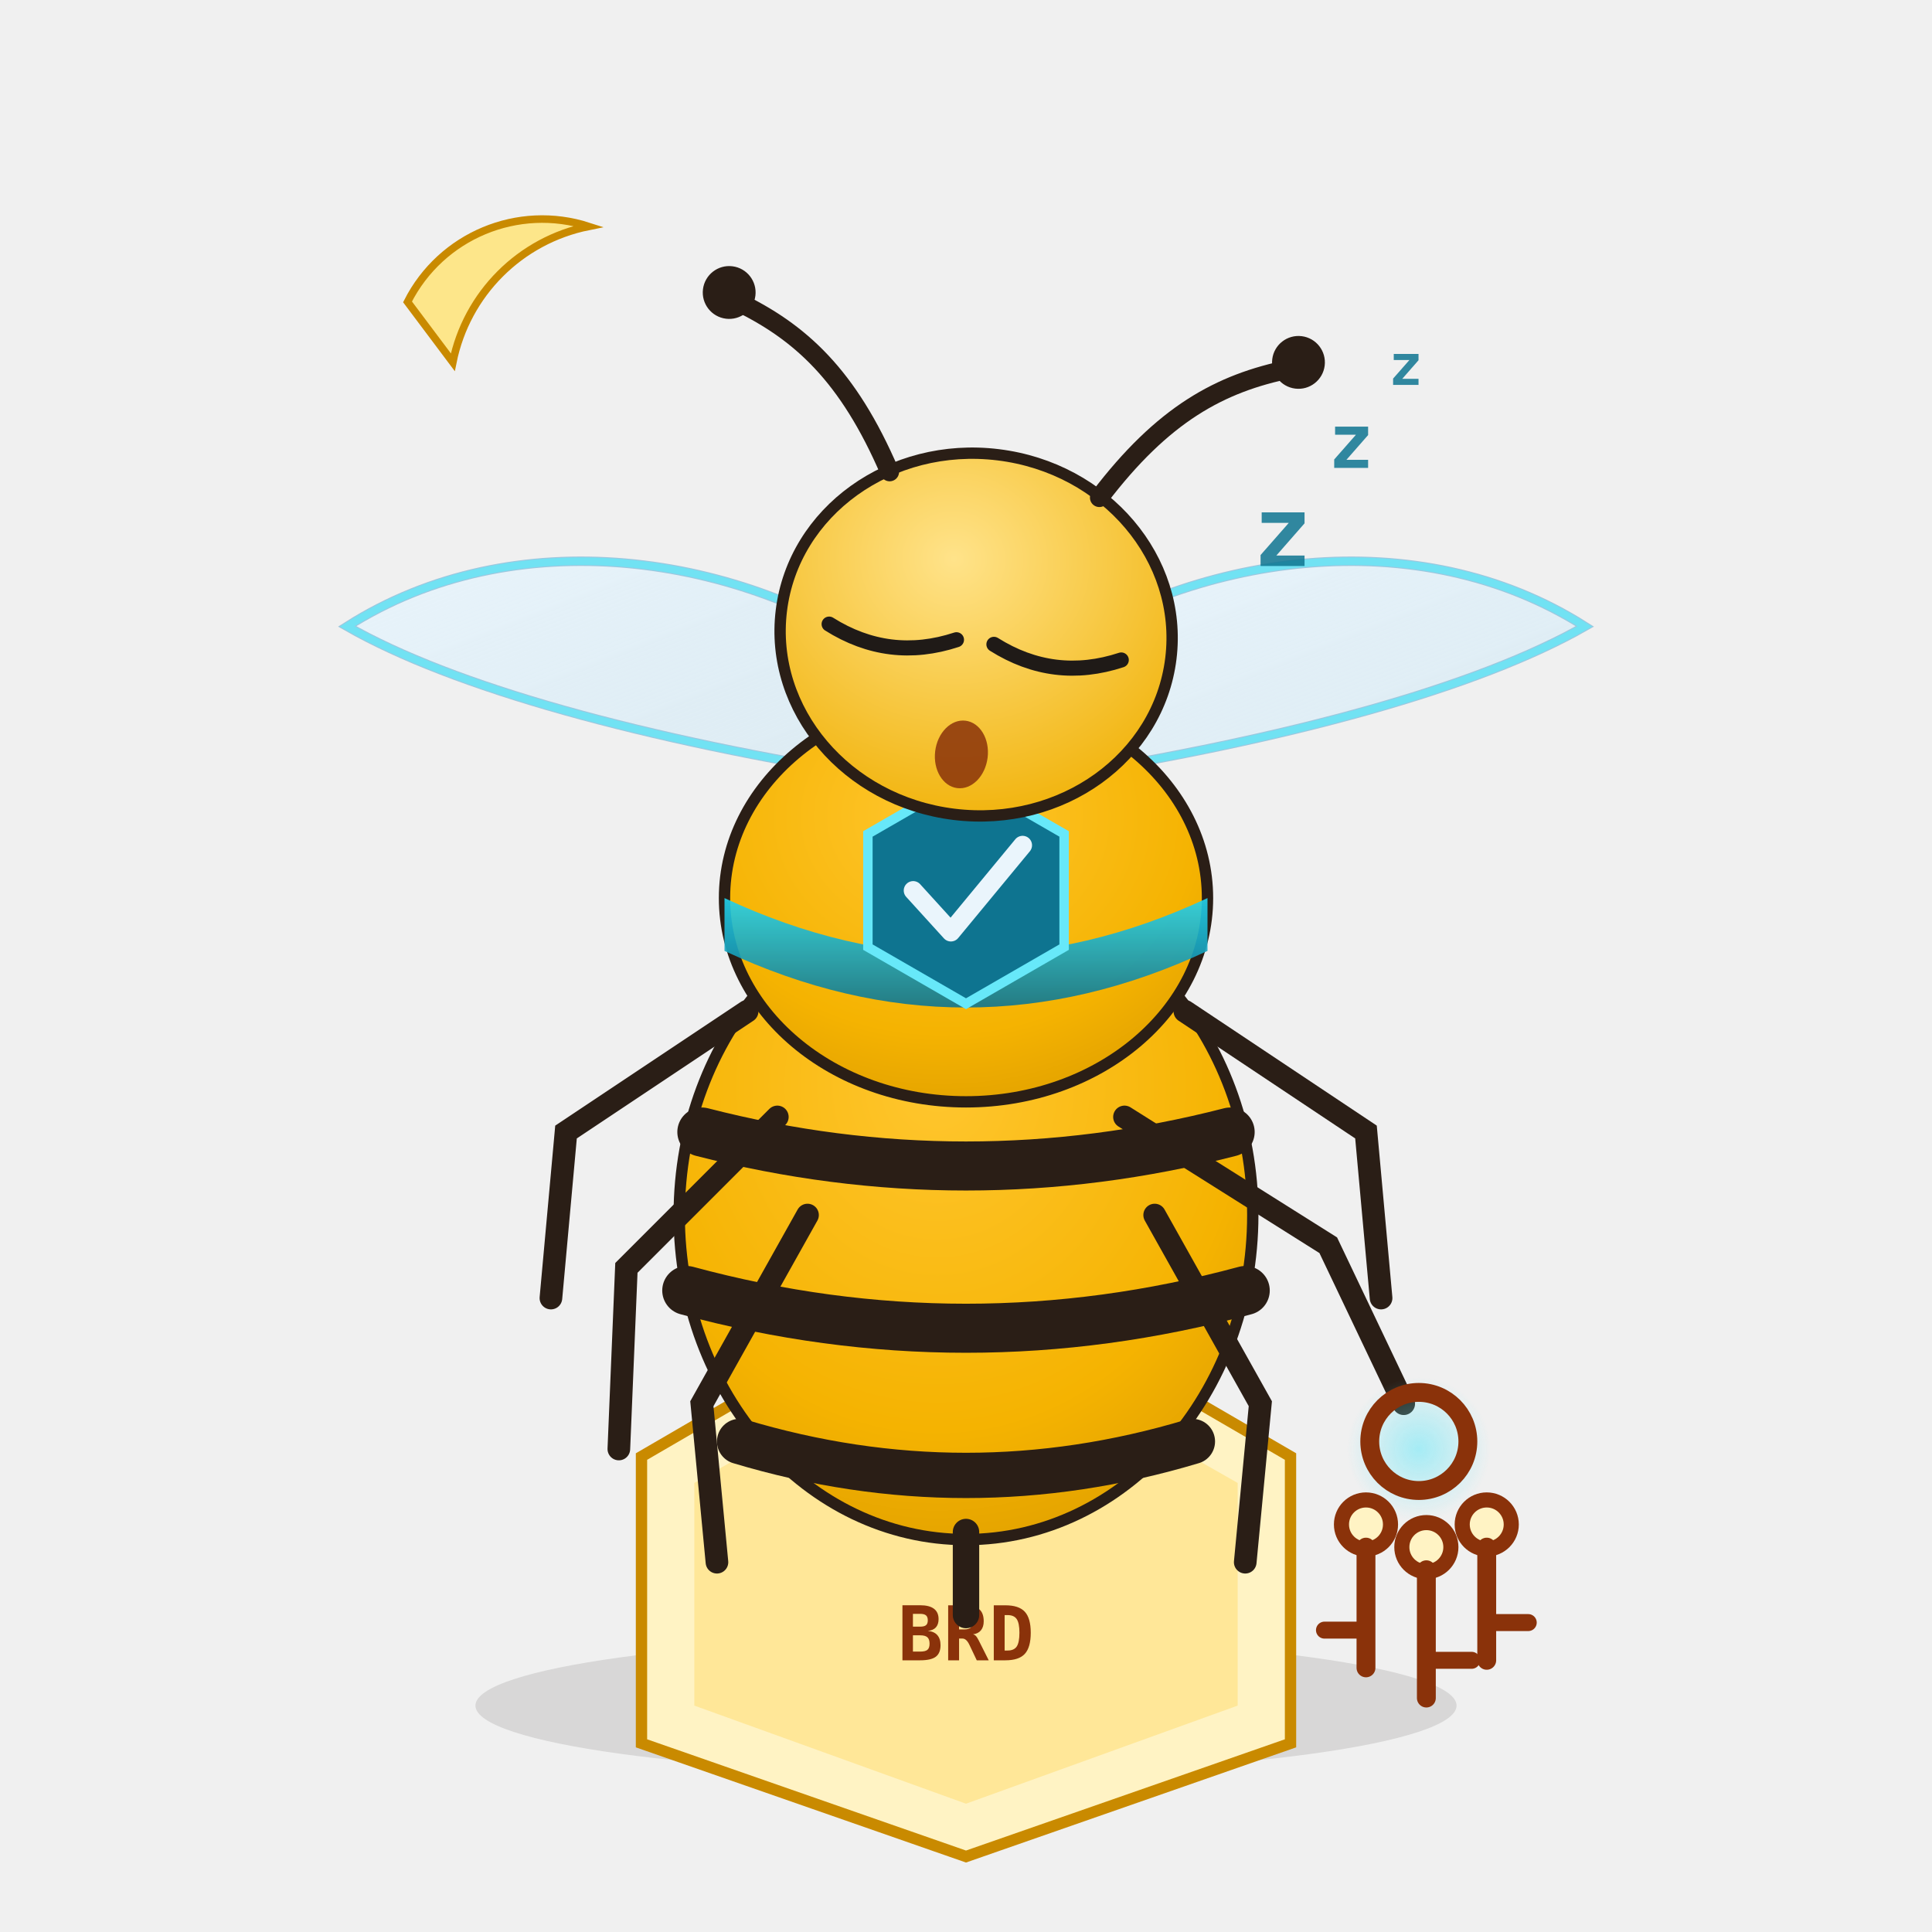
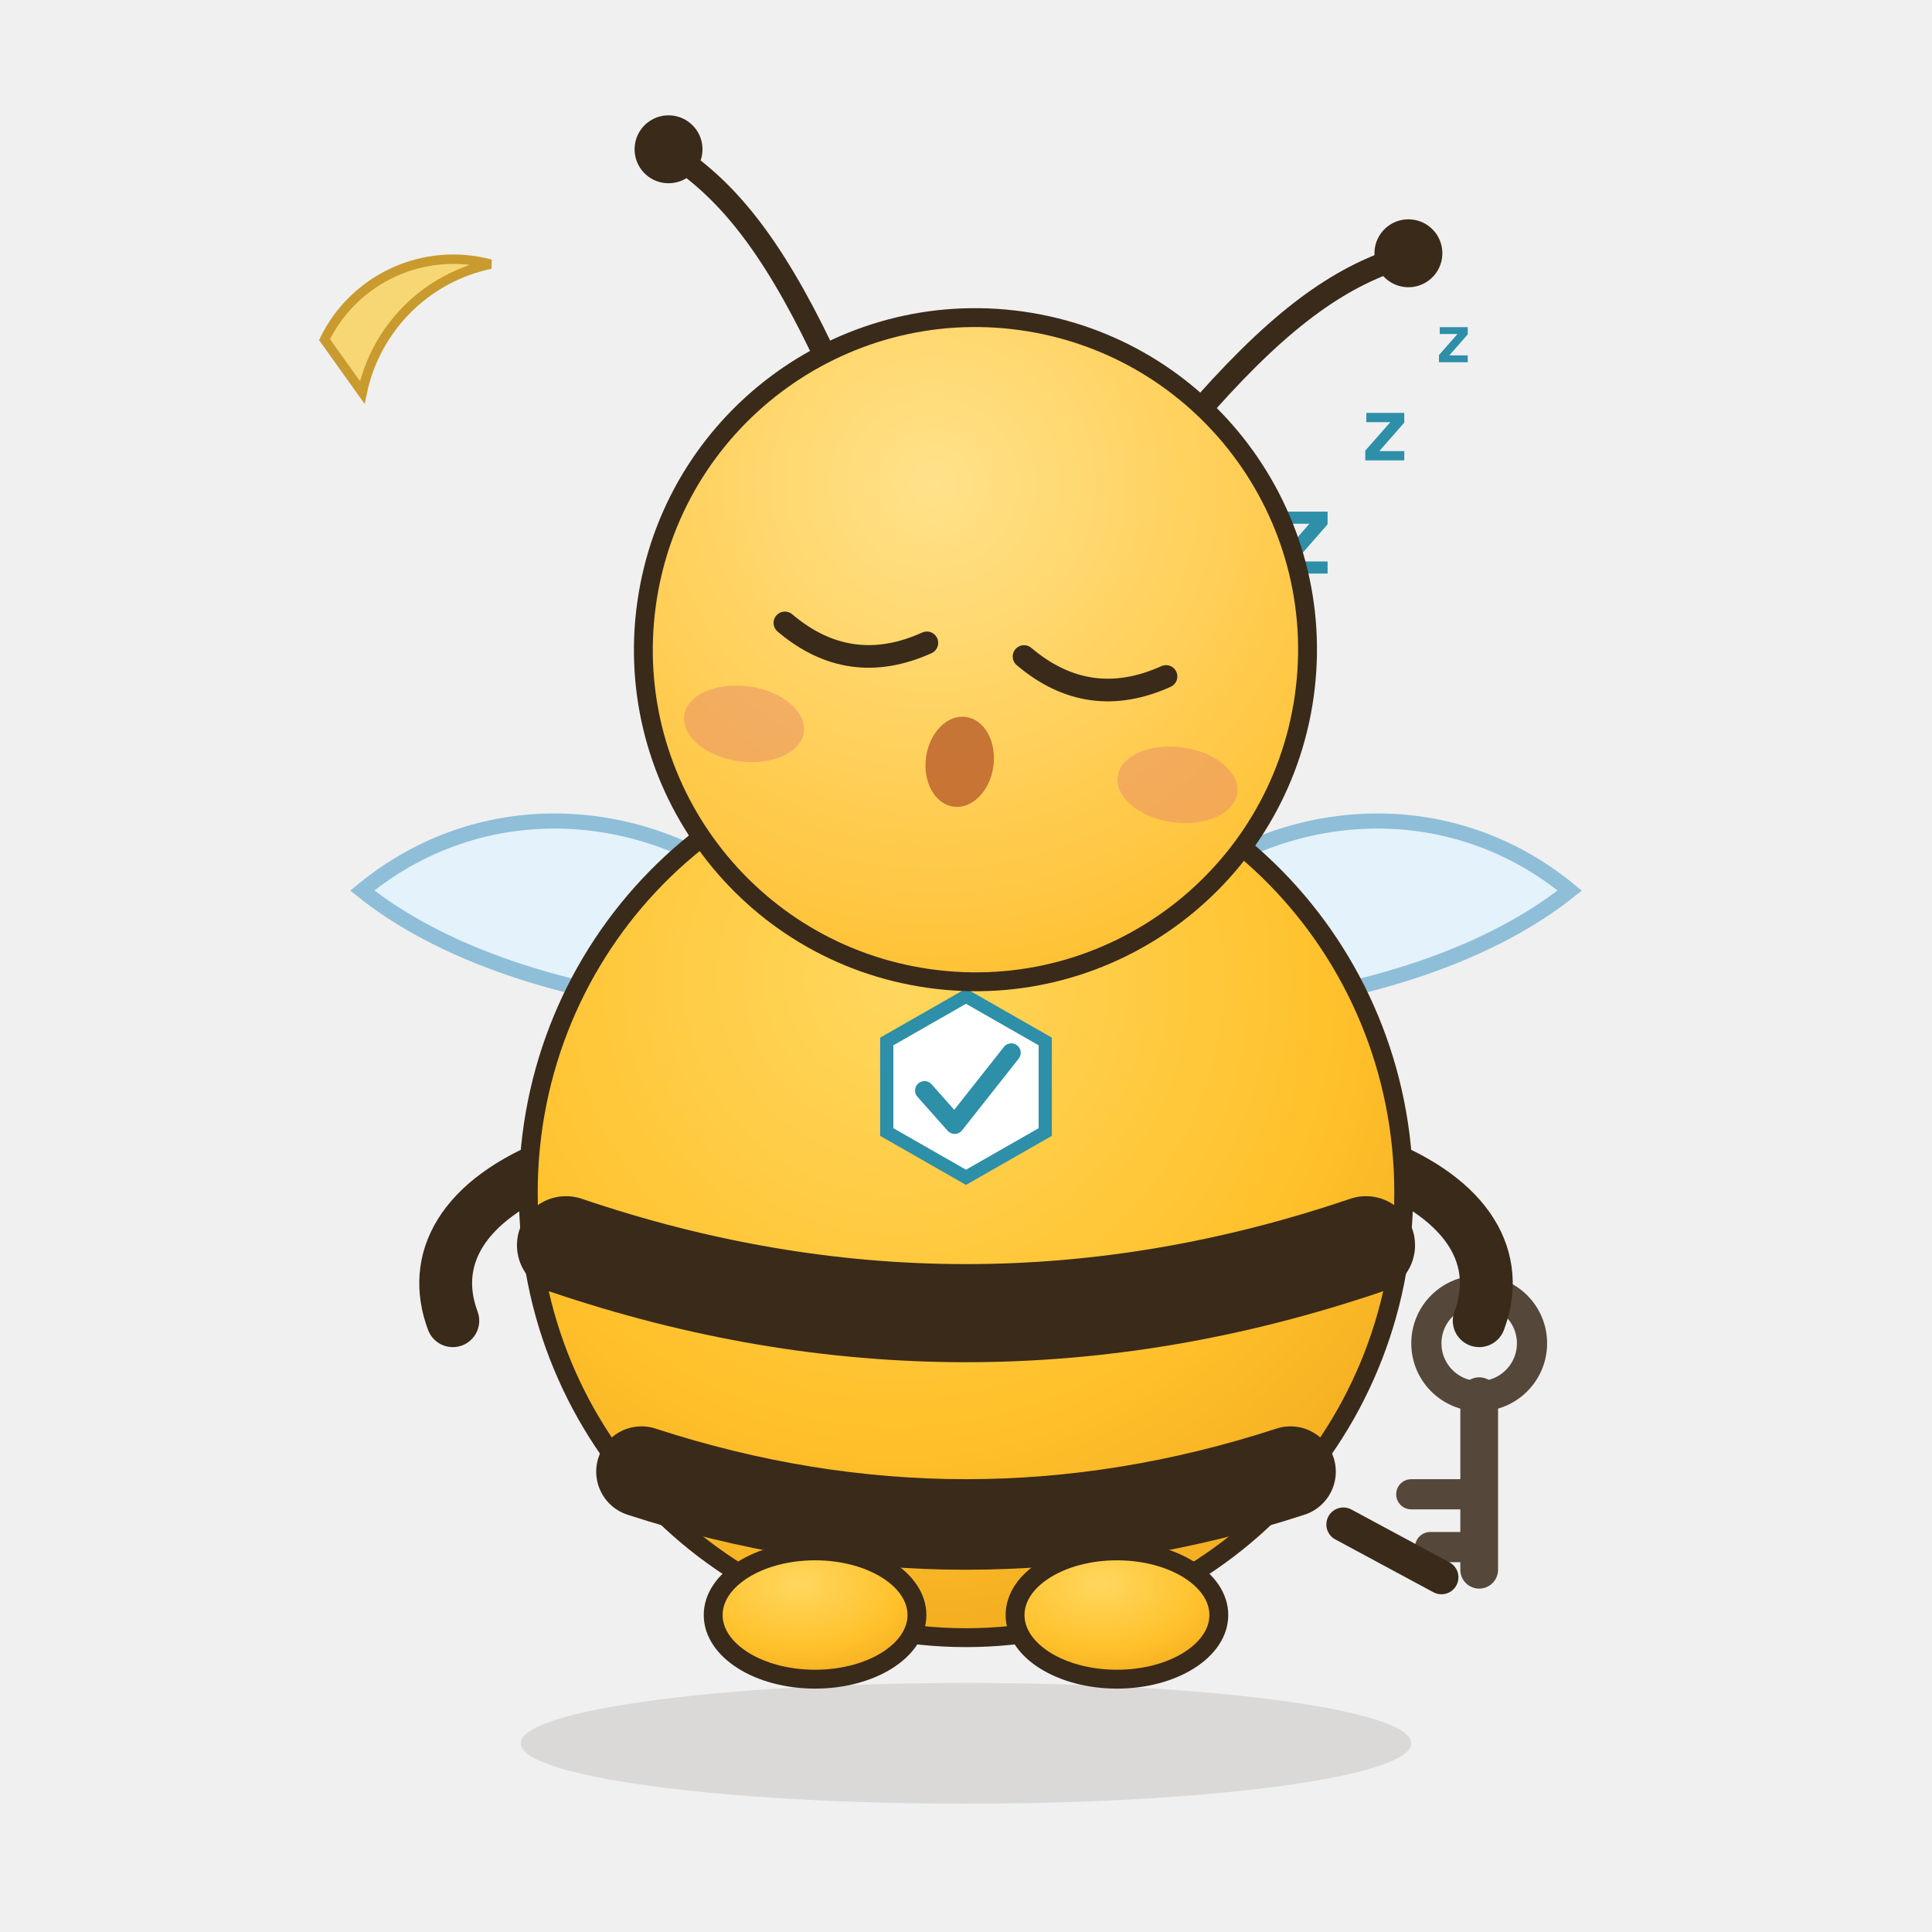
<svg xmlns="http://www.w3.org/2000/svg" viewBox="0 0 512 512" width="512" height="512" role="img" aria-label="阿守（Keeper）· 打盹">
  <defs>
-     <radialGradient id="bodyGrad" cx="45%" cy="30%" r="78%">
-       <stop offset="0%" stop-color="#FFC62E" />
-       <stop offset="68%" stop-color="#F5B301" />
-       <stop offset="100%" stop-color="#DE9E00" />
+     <radialGradient id="bodyGrad" cx="42%" cy="26%" r="82%">
+       <stop offset="0%" stop-color="#FFD75E" />
+       <stop offset="62%" stop-color="#FFC12B" />
+       <stop offset="100%" stop-color="#F0A81E" />
    </radialGradient>
-     <radialGradient id="headGrad" cx="42%" cy="30%" r="80%">
-       <stop offset="0%" stop-color="#FFE38A" />
-       <stop offset="100%" stop-color="#F0AF00" />
+     <radialGradient id="headGrad" cx="40%" cy="26%" r="82%">
+       <stop offset="0%" stop-color="#FFE28A" />
+       <stop offset="100%" stop-color="#FFBF2E" />
    </radialGradient>
-     <linearGradient id="armorGrad" x1="0%" y1="0%" x2="0%" y2="100%">
-       <stop offset="0%" stop-color="#22D3EE" />
-       <stop offset="100%" stop-color="#0E7490" />
-     </linearGradient>
-     <linearGradient id="wingGrad" x1="0%" y1="0%" x2="100%" y2="100%">
-       <stop offset="0%" stop-color="#EAF5FC" stop-opacity="0.95" />
-       <stop offset="100%" stop-color="#CFE8F5" stop-opacity="0.55" />
-     </linearGradient>
    <radialGradient id="glowGrad" cx="50%" cy="50%" r="50%">
-       <stop offset="0%" stop-color="#67E8F9" stop-opacity="0.55" />
-       <stop offset="100%" stop-color="#67E8F9" stop-opacity="0" />
+       <stop offset="0%" stop-color="#F0C64A" stop-opacity="0.55" />
+       <stop offset="100%" stop-color="#F0C64A" stop-opacity="0" />
    </radialGradient>
  </defs>
-   <ellipse cx="256" cy="452" rx="130" ry="18" fill="#1F1A17" opacity="0.12" />
-   <polygon points="256,336 342,386 342,462 256,492 170,462 170,386" fill="#FFF3C4" stroke="#C98A00" stroke-width="3" />
-   <polygon points="256,352 328,393 328,452 256,478 184,452 184,393" fill="#FFE38A" opacity="0.75" />
-   <text x="256" y="440" text-anchor="middle" font-family="ui-monospace, Menlo, Consolas, monospace" font-size="20" font-weight="700" fill="#8A320A">BRD</text>
+   <ellipse cx="256" cy="462" rx="118" ry="16" fill="#3A2A1A" opacity="0.12" />
  <g>
-     <path d="M234,206 C170,196 120,182 92,166 C136,138 196,146 238,176 Z" fill="url(#wingGrad)" stroke="#9CC7DE" stroke-width="2.5" />
-     <path d="M278,206 C342,196 392,182 420,166 C376,138 316,146 274,176 Z" fill="url(#wingGrad)" stroke="#9CC7DE" stroke-width="2.5" />
-     <path d="M234,206 C170,196 120,182 92,166 C136,138 196,146 238,176 Z" fill="none" stroke="#67E8F9" stroke-width="2" opacity="0.8" />
-     <path d="M278,206 C342,196 392,182 420,166 C376,138 316,146 274,176 Z" fill="none" stroke="#67E8F9" stroke-width="2" opacity="0.8" />
+     <path d="M192,268 C148,264 116,252 96,236 C130,208 176,214 204,240 Z" fill="#E4F2FB" stroke="#8FBED8" stroke-width="4" />
+     <path d="M320,268 C364,264 396,252 416,236 C382,208 336,214 308,240 Z" fill="#E4F2FB" stroke="#8FBED8" stroke-width="4" />
  </g>
-   <g fill="#0E7490" opacity="0.85" font-family="ui-monospace, Menlo, monospace" font-weight="700">
-     <text x="332" y="150" font-size="26">z</text>
-     <text x="352" y="124" font-size="20">z</text>
-     <text x="368" y="102" font-size="15">z</text>
+   <g fill="#2E8FA8" font-family="ui-monospace,Menlo,monospace" font-weight="800">
+     <text x="336" y="152" font-size="30">z</text>
+     <text x="360" y="122" font-size="23">z</text>
+     <text x="380" y="96" font-size="17">z</text>
  </g>
-   <path d="M120,96 A46,46 0 0 1 156,60 A40,40 0 0 0 108,80 Z" fill="#FDE68A" stroke="#C98A00" stroke-width="2" />
-   <g>
-     <ellipse cx="256" cy="322" rx="76" ry="86" fill="url(#bodyGrad)" stroke="#2A1E16" stroke-width="3" />
-     <path d="M186,300 Q256,318 326,300" fill="none" stroke="#2A1E16" stroke-width="13" stroke-linecap="round" />
-     <path d="M182,342 Q256,362 330,342" fill="none" stroke="#2A1E16" stroke-width="13" stroke-linecap="round" />
-     <path d="M196,382 Q256,400 316,382" fill="none" stroke="#2A1E16" stroke-width="12" stroke-linecap="round" />
-     <path d="M256,406 L256,428" stroke="#2A1E16" stroke-width="7" stroke-linecap="round" />
+   <path d="M96,104 A44,44 0 0 1 130,70 A38,38 0 0 0 86,90 Z" fill="#F7D774" stroke="#C99A2E" stroke-width="2.5" />
+   <g stroke="#3A2A1A" stroke-width="14" stroke-linecap="round" fill="none">
+     <path d="M148,308 C122,318 114,334 120,350" />
+     <path d="M364,308 C390,318 398,334 392,350" />
  </g>
  <g>
-     <ellipse cx="256" cy="238" rx="64" ry="54" fill="url(#bodyGrad)" stroke="#2A1E16" stroke-width="3" />
-     <path d="M192,238 Q256,268 320,238 L320,252 Q256,282 192,252 Z" fill="url(#armorGrad)" opacity="0.9" />
-     <polygon points="256,206 282,221 282,251 256,266 230,251 230,221" fill="#0E7490" stroke="#67E8F9" stroke-width="2.5" />
-     <path d="M242,236 L252,247 L271,224" fill="none" stroke="#EAF5FC" stroke-width="5" stroke-linecap="round" stroke-linejoin="round" />
-   </g>
-   <g stroke="#2A1E16" stroke-width="6" fill="none" stroke-linecap="round">
-     <path d="M206,296 L166,336 L164,384" />
-     <path d="M214,322 L186,372 L190,414" />
-     <path d="M314,268 L362,300 L366,344" />
-     <path d="M306,322 L334,372 L330,414" />
-     <path d="M198,268 L150,300 L146,344" />
+     <ellipse cx="256" cy="316" rx="116" ry="118" fill="url(#bodyGrad)" stroke="#3A2A1A" stroke-width="5" />
+     <path d="M150,330 Q256,366 362,330" fill="none" stroke="#3A2A1A" stroke-width="26" stroke-linecap="round" />
+     <path d="M170,390 Q256,418 342,390" fill="none" stroke="#3A2A1A" stroke-width="24" stroke-linecap="round" />
+     <path d="M356,404 L382,418" stroke="#3A2A1A" stroke-width="9" stroke-linecap="round" />
+     <ellipse cx="216" cy="428" rx="27" ry="17" fill="url(#bodyGrad)" stroke="#3A2A1A" stroke-width="5" />
+     <ellipse cx="296" cy="428" rx="27" ry="17" fill="url(#bodyGrad)" stroke="#3A2A1A" stroke-width="5" />
  </g>
  <g>
-     <path d="M298,296 L352,330 L372,372" stroke="#2A1E16" stroke-width="6" fill="none" stroke-linecap="round" />
-     <circle cx="376" cy="384" r="19" fill="url(#glowGrad)" />
-     <circle cx="376" cy="382" r="13" fill="none" stroke="#8A320A" stroke-width="5" />
-     <g stroke="#8A320A" fill="none" stroke-linecap="round">
-       <circle cx="362" cy="404" r="6.5" stroke-width="4" fill="#FFF3C4" />
-       <path d="M362,410 L362,442" stroke-width="5" />
-       <path d="M362,432 L351,432" stroke-width="4.5" />
-       <circle cx="378" cy="410" r="6.5" stroke-width="4" fill="#FFF3C4" />
-       <path d="M378,416 L378,450" stroke-width="5" />
-       <path d="M378,440 L390,440" stroke-width="4.5" />
-       <circle cx="394" cy="404" r="6.5" stroke-width="4" fill="#FFF3C4" />
-       <path d="M394,410 L394,440" stroke-width="5" />
-       <path d="M394,430 L405,430" stroke-width="4.5" />
+     <polygon points="256,264 277,276 277,300 256,312 235,300 235,276" fill="#FFFFFF" stroke="#2E8FA8" stroke-width="3.5" />
+     <path d="M245,289 L253,298 L268,279" fill="none" stroke="#2E8FA8" stroke-width="5" stroke-linecap="round" stroke-linejoin="round" />
+   </g>
+   <g opacity="0.85">
+     <circle cx="392" cy="356" r="14" fill="none" stroke="#3A2A1A" stroke-width="8" />
+     <path d="M392,370 L392,416" stroke="#3A2A1A" stroke-width="10" stroke-linecap="round" />
+     <path d="M392,396 L374,396" stroke="#3A2A1A" stroke-width="8" stroke-linecap="round" />
+     <path d="M392,410 L379,410" stroke="#3A2A1A" stroke-width="8" stroke-linecap="round" />
+   </g>
+   <g transform="rotate(8 256 190)">
+     <path d="M208,104 C190,76 176,62 160,54" stroke="#3A2A1A" stroke-width="6" fill="none" stroke-linecap="round" />
+     <path d="M304,104 C322,76 336,62 352,54" stroke="#3A2A1A" stroke-width="6" fill="none" stroke-linecap="round" />
+     <circle cx="157" cy="52" r="9" fill="#3A2A1A" />
+     <circle cx="355" cy="52" r="9" fill="#3A2A1A" />
+     <circle cx="256" cy="172" r="88" fill="url(#headGrad)" stroke="#3A2A1A" stroke-width="5" />
+     <ellipse cx="198" cy="200" rx="16" ry="10" fill="#E88B6A" opacity="0.5" />
+     <ellipse cx="314" cy="200" rx="16" ry="10" fill="#E88B6A" opacity="0.5" />
+     <g stroke="#3A2A1A" stroke-width="6" fill="none" stroke-linecap="round">
+       <path d="M205,172 Q224,184 243,172" />
+       <path d="M269,172 Q288,184 307,172" />
    </g>
-   </g>
-   <g transform="rotate(7 256 190)">
-     <ellipse cx="256" cy="168" rx="52" ry="48" fill="url(#headGrad)" stroke="#2A1E16" stroke-width="3" />
-     <path d="M228,128 C214,104 200,94 182,88" stroke="#2A1E16" stroke-width="5" fill="none" stroke-linecap="round" />
-     <path d="M284,128 C298,104 312,94 330,88" stroke="#2A1E16" stroke-width="5" fill="none" stroke-linecap="round" />
-     <circle cx="180" cy="86" r="7" fill="#2A1E16" />
-     <circle cx="332" cy="86" r="7" fill="#2A1E16" />
-     <g stroke="#1F1A17" stroke-width="4" fill="none" stroke-linecap="round">
-       <path d="M217,170 Q234,178 251,170" />
-       <path d="M261,170 Q278,178 295,170" />
-     </g>
-     <ellipse cx="256" cy="200" rx="7" ry="9" fill="#8A320A" opacity="0.85" />
-     <animateTransform attributeName="transform" type="translate" values="0,0; 0,-3; 0,0" dur="5s" repeatCount="indefinite" />
+     <ellipse cx="256" cy="202" rx="9" ry="12" fill="#B4552A" opacity="0.75" />
+     <animateTransform attributeName="transform" type="translate" values="0,0; 0,-4; 0,0" dur="5.5s" repeatCount="indefinite" />
  </g>
</svg>
